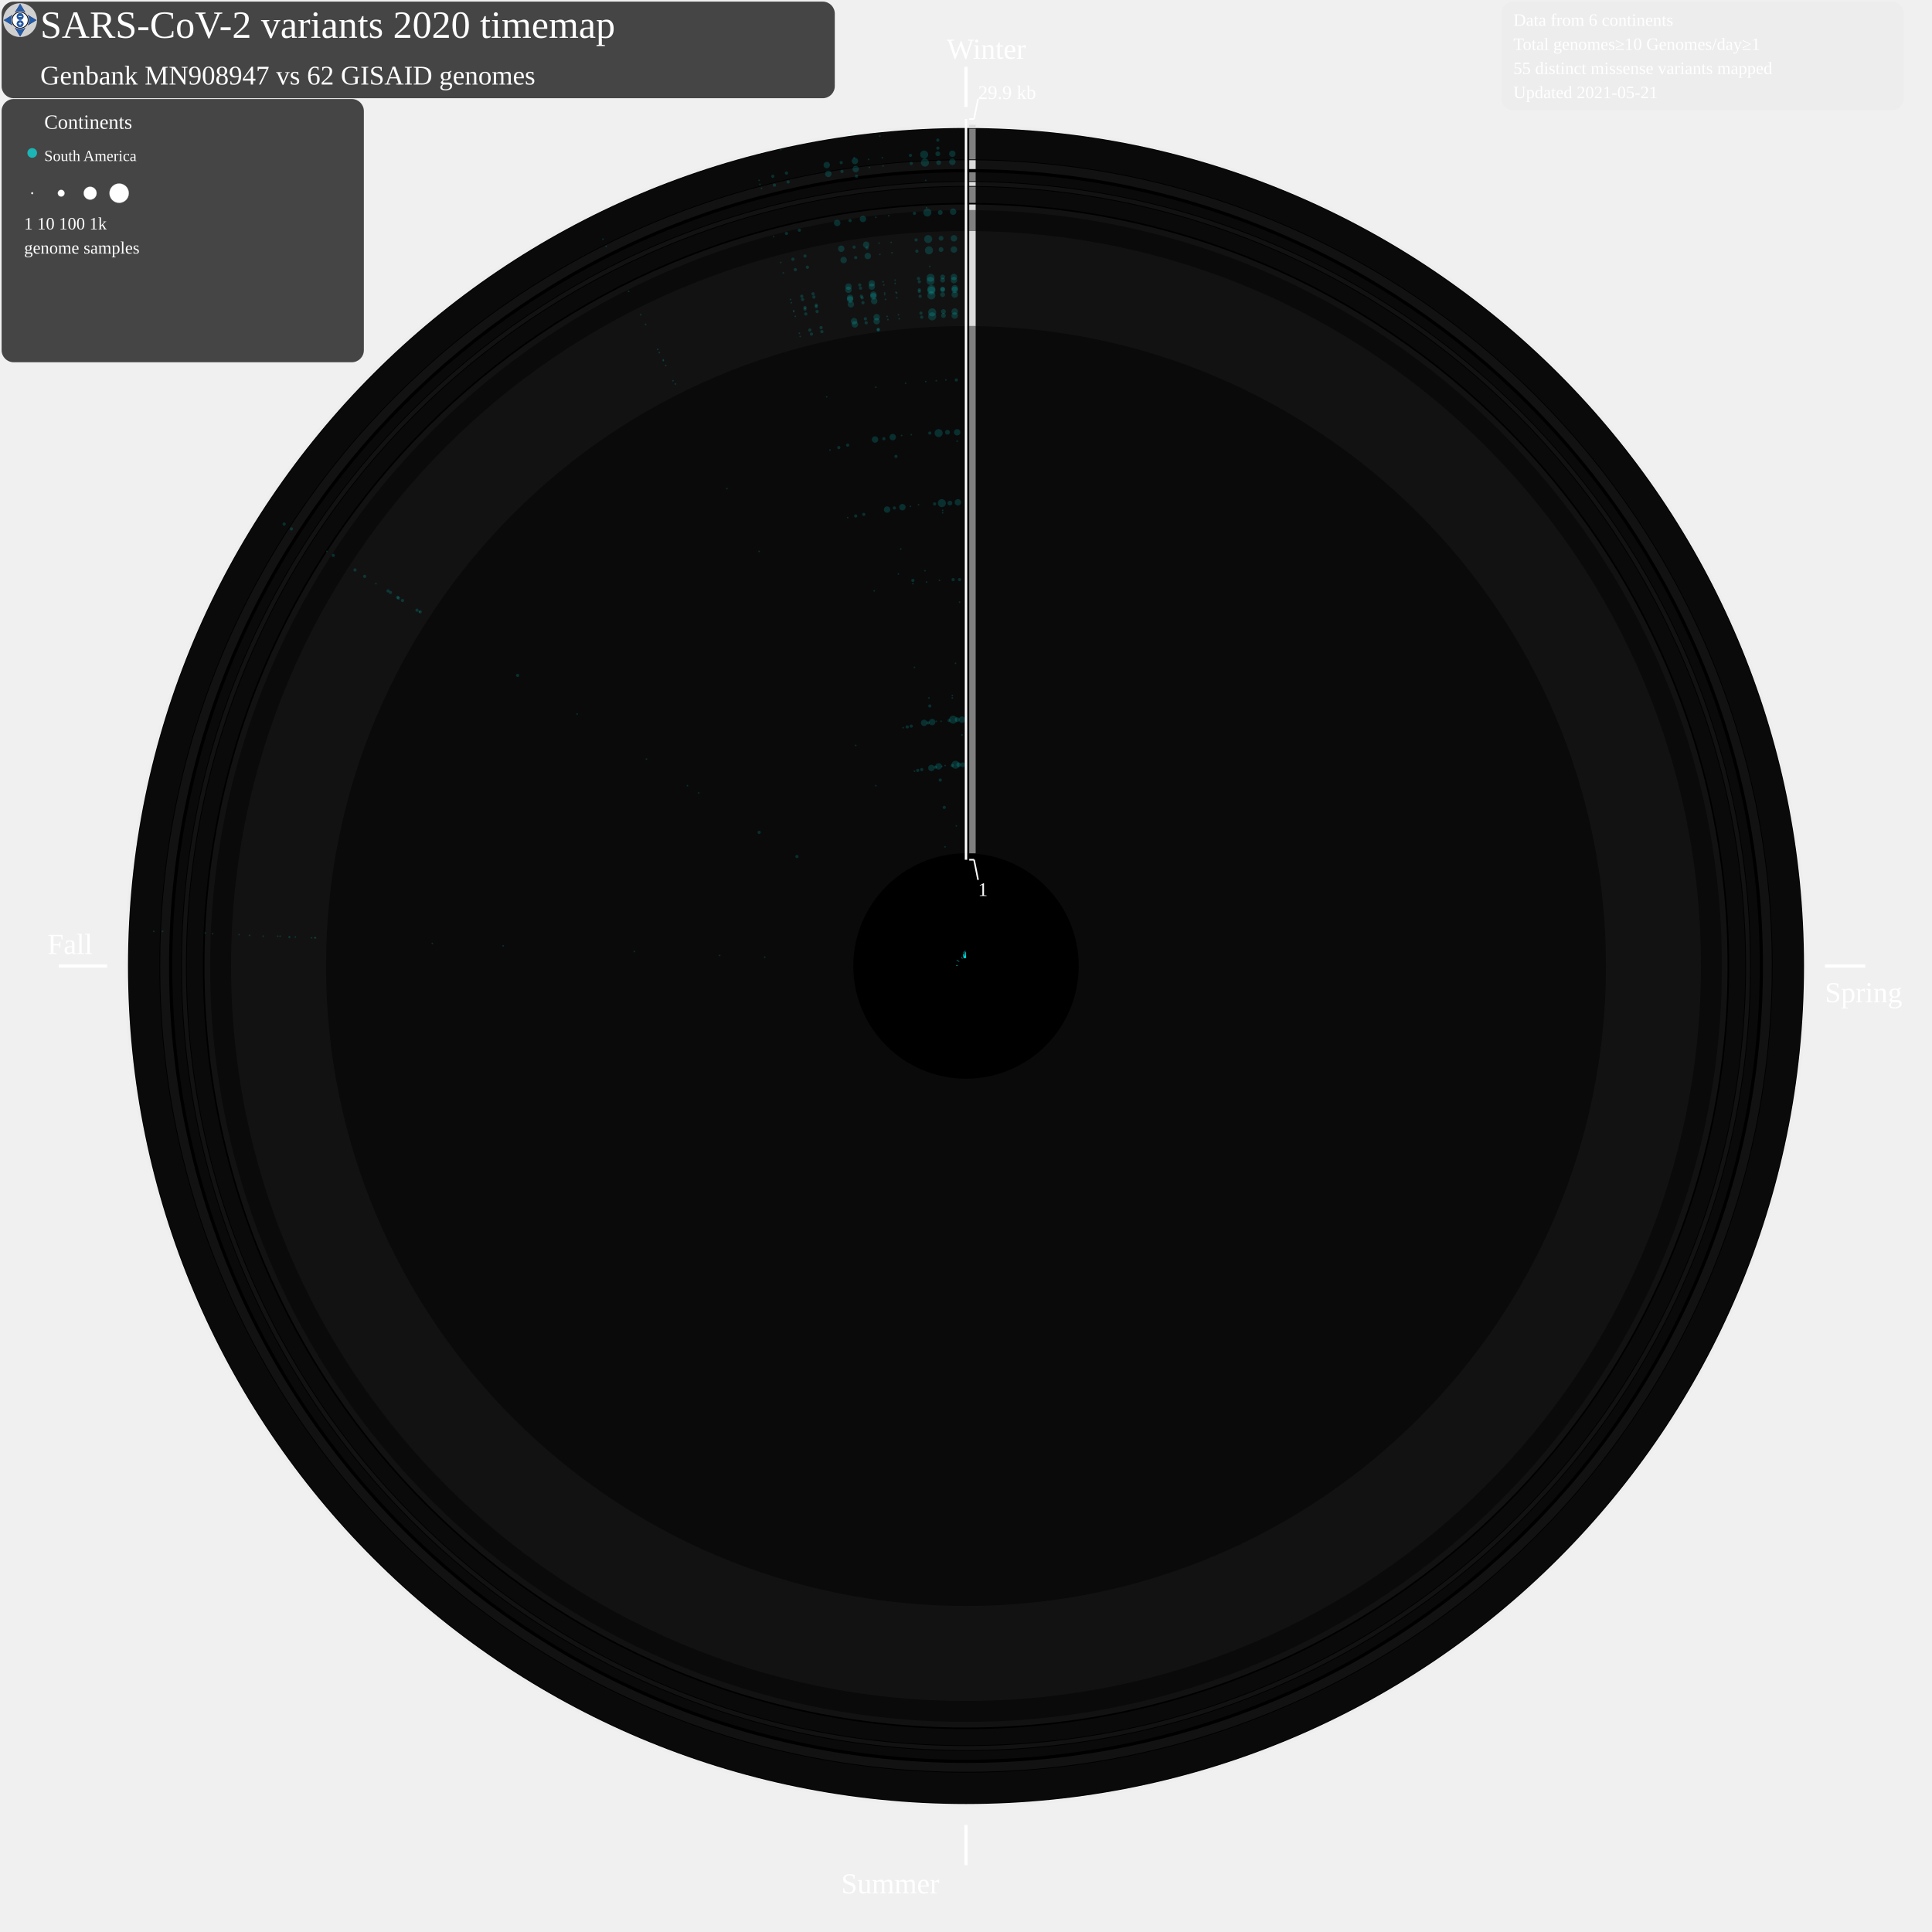
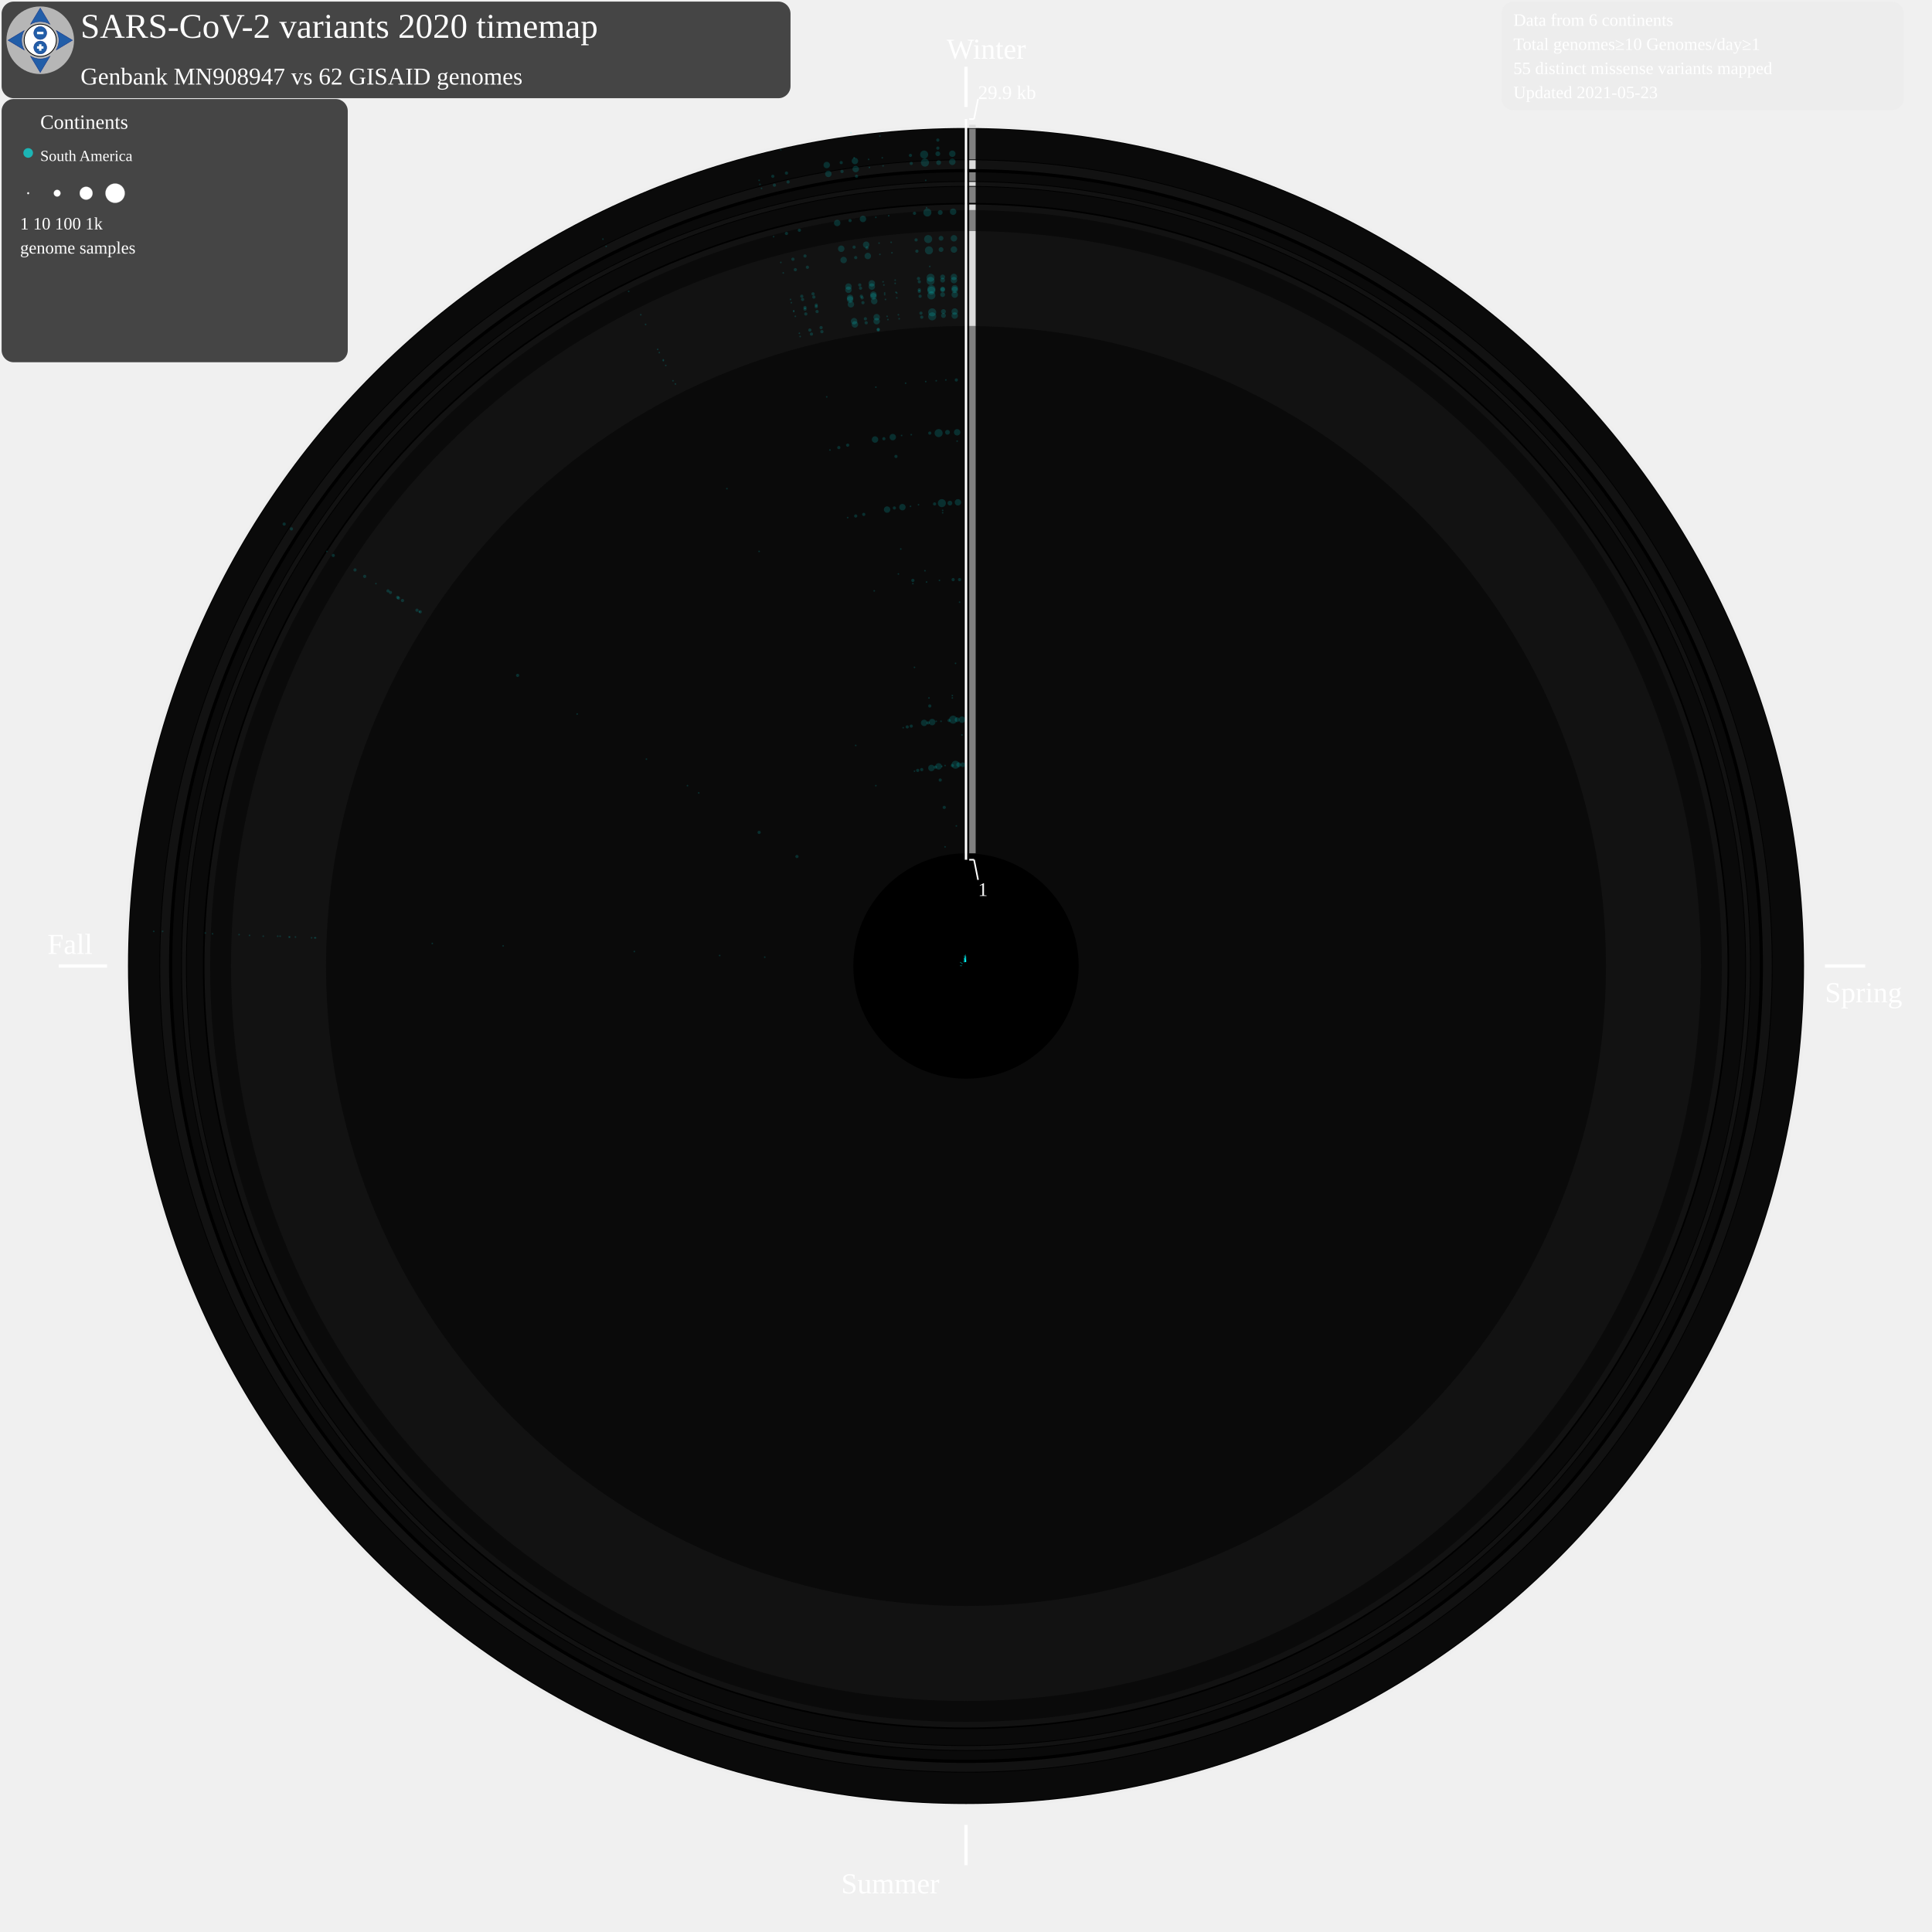
<svg xmlns="http://www.w3.org/2000/svg" width="2400" height="2400" style="background-color:black" viewBox="0 0 2400 2400" id="map-svg">
  <defs>
    <style type="text/css">
	.sb {
	stroke-width:0.8;
	stroke-opacity:50%;
	}
	.compass {
	fill: #fff;
	stroke: #000;
	stroke-width: 1;
	}
	.button {
	fill: #225EA8;
	stroke: #0C2C84;
	stroke-width: 0.5;
	stroke-miterlimit:6;
	stroke-linecap: round;
	}
	.button:hover {
	stroke-width: 1;
	}
	.plus-minus {
	fill: #fff;
	pointer-events: none;
	}
	.cv {
	stroke: none;
	fill-opacity:0.15;
	}
	a:link, a:visited {
	cursor: pointer;
	}
	a:hover, a:active {
	outline: dotted 2px yellow;
	}
	g:hover, g:active {
	outline: dotted 2px yellow;
	}
+ 	.static {
+ 	cursor: not-allowed;
+ 	}
+ 	.draggable, .draggable-group {
+ 	cursor: pointer;
+ 	}
+ 	svg text {
+ 	cursor: default;
+ 	-webkit-user-select: none;
+ 	-moz-user-select: none;
+ 	-ms-user-select: none;
+ 	user-select: none;
+ 	}
	</style>
  </defs>
-   <text font-size="4.0em" x="50" y="47" fill="white">SARS-CoV-2 variants 2020 timemap</text>
-   <g id="matrix-group" transform="matrix(1 0 0 1 0 0)">
+   <text font-size="3.6em" x="100" y="47" fill="white">SARS-CoV-2 variants 2020 timemap</text>
+   <g id="matrix-group" transform="matrix(1 0 0 1 0 0)" class="draggable-group">
    <circle cx="1200" cy="1200" r="1045" style="fill:gainsboro;stroke:black;stroke-width:0;fill-opacity:0.085;" />
    <circle cx="1200" cy="1200" r="1041" style="fill:black;stroke:black;stroke-width:0;fill-opacity:1;" />
    <circle cx="1200" cy="1200" r="1040" style="fill:grey;stroke:black;stroke-width:0;fill-opacity:0.085;" />
    <circle cx="1200" cy="1200" r="1002" style="fill:black;stroke:black;stroke-width:0;fill-opacity:1;" />
    <circle cx="1200" cy="1200" r="1001" style="fill:gainsboro;stroke:black;stroke-width:0;fill-opacity:0.085;" />
    <circle cx="1200" cy="1200" r="990" style="fill:black;stroke:black;stroke-width:0;fill-opacity:1;" />
    <circle cx="1200" cy="1200" r="986" style="fill:grey;stroke:black;stroke-width:0;fill-opacity:0.085;" />
    <circle cx="1200" cy="1200" r="975" style="fill:black;stroke:black;stroke-width:0;fill-opacity:1;" />
    <circle cx="1200" cy="1200" r="974" style="fill:gainsboro;stroke:black;stroke-width:0;fill-opacity:0.085;" />
    <circle cx="1200" cy="1200" r="969" style="fill:black;stroke:black;stroke-width:0;fill-opacity:1;" />
    <circle cx="1200" cy="1200" r="968" style="fill:grey;stroke:black;stroke-width:0;fill-opacity:0.085;" />
    <circle cx="1200" cy="1200" r="948" style="fill:black;stroke:black;stroke-width:0;fill-opacity:1;" />
    <circle cx="1200" cy="1200" r="946" style="fill:gainsboro;stroke:black;stroke-width:0;fill-opacity:0.085;" />
    <circle cx="1200" cy="1200" r="939" style="fill:black;stroke:black;stroke-width:0;fill-opacity:1;" />
    <circle cx="1200" cy="1200" r="939" style="fill:grey;stroke:black;stroke-width:0;fill-opacity:0.085;" />
    <circle cx="1200" cy="1200" r="913" style="fill:black;stroke:black;stroke-width:0;fill-opacity:1;" />
    <circle cx="1200" cy="1200" r="913" style="fill:gainsboro;stroke:black;stroke-width:0;fill-opacity:0.085;" />
    <circle cx="1200" cy="1200" r="795" style="fill:black;stroke:black;stroke-width:0;fill-opacity:1;" />
    <circle cx="1200" cy="1200" r="795" style="fill:grey;stroke:black;stroke-width:0;fill-opacity:0.085;" />
    <circle cx="1200" cy="1200" r="140" style="fill:black;stroke:black;stroke-width:0;fill-opacity:1;" />
    <line x1="1200" y1="82.938" x2="1200" y2="132.938" style="stroke:white;stroke-width:4" />
    <text font-size="3.0em" x="1176" y="72.938" fill="white">Winter</text>
    <line x1="2267" y1="1200" x2="2317" y2="1200" style="stroke:white;stroke-width:4" />
    <text font-size="3.0em" x="2267" y="1245" fill="white">Spring</text>
    <line x1="1200" y1="2267" x2="1200" y2="2317" style="stroke:white;stroke-width:4" />
    <text font-size="3.0em" x="1045" y="2352" fill="white">Summer</text>
    <line x1="133" y1="1200" x2="73" y2="1200" style="stroke:white;stroke-width:4" />
    <text font-size="3.0em" x="59" y="1185" fill="white">Fall</text>
    <g>
      <line x1="1208" y1="1060" x2="1208" y2="405" style="stroke:grey;stroke-width:8" />
    </g>
    <g>
      <line x1="1208" y1="405" x2="1208" y2="287" style="stroke:gainsboro;stroke-width:8" />
    </g>
    <g>
      <line x1="1208" y1="287" x2="1208" y2="261" style="stroke:grey;stroke-width:8" />
    </g>
    <g>
      <line x1="1208" y1="261" x2="1208" y2="254" style="stroke:gainsboro;stroke-width:8" />
    </g>
    <g>
      <line x1="1208" y1="252" x2="1208" y2="232" style="stroke:grey;stroke-width:8" />
    </g>
    <g>
      <line x1="1208" y1="231" x2="1208" y2="226" style="stroke:gainsboro;stroke-width:8" />
    </g>
    <g>
      <line x1="1208" y1="225" x2="1208" y2="214" style="stroke:grey;stroke-width:8" />
    </g>
    <g>
      <line x1="1208" y1="210" x2="1208" y2="199" style="stroke:gainsboro;stroke-width:8" />
    </g>
    <g>
      <line x1="1208" y1="198" x2="1208" y2="160" style="stroke:grey;stroke-width:8" />
    </g>
    <g>
      <line x1="1208" y1="159" x2="1208" y2="155" style="stroke:gainsboro;stroke-width:8" />
    </g>
    <line x1="1200" y1="147.938" x2="1200" y2="1068" style="stroke:white;stroke-width:3" />
    <line x1="1204" y1="147.938" x2="1210" y2="147.938" style="stroke:white;stroke-width:2" />
    <line x1="1210" y1="147.938" x2="1215" y2="122.938" style="stroke:white;stroke-width:2" />
    <line x1="1204" y1="1068" x2="1210" y2="1068" style="stroke:white;stroke-width:2" />
    <line x1="1210" y1="1068" x2="1215" y2="1093" style="stroke:white;stroke-width:2" />
    <text font-size="2.0em" x="1215" y="122.938" fill="white">29.9 kb</text>
    <text font-size="2.0em" x="1215" y="1113" fill="white">1</text>
    <g>
-       <line x1="1190.0" y1="1199.6" x2="1187.6" y2="1199.5" style="stroke:cyan;" class="sb" />
+       <line x1="1195.0" y1="1199.8" x2="1192.6" y2="1199.7" style="stroke:cyan;" class="sb" />
    </g>
    <g>
      <circle cx="950" cy="1189" r="1" style="fill:cyan;" class="cv" />
    </g>
    <g>
      <circle cx="894" cy="1187" r="1" style="fill:cyan;" class="cv" />
    </g>
    <g>
      <circle cx="788" cy="1182" r="1" style="fill:cyan;" class="cv" />
    </g>
    <g>
      <circle cx="625" cy="1175" r="1" style="fill:cyan;" class="cv" />
    </g>
    <g>
      <circle cx="537" cy="1172" r="1" style="fill:cyan;" class="cv" />
    </g>
    <g>
      <circle cx="392" cy="1165" r="1" style="fill:cyan;" class="cv" />
    </g>
    <g>
      <circle cx="391" cy="1165" r="1" style="fill:cyan;" class="cv" />
    </g>
    <g>
      <circle cx="387" cy="1165" r="1" style="fill:cyan;" class="cv" />
    </g>
    <g>
      <circle cx="367" cy="1164" r="1" style="fill:cyan;" class="cv" />
    </g>
    <g>
      <circle cx="360" cy="1164" r="1" style="fill:cyan;" class="cv" />
    </g>
    <g>
      <circle cx="359" cy="1164" r="1" style="fill:cyan;" class="cv" />
    </g>
    <g>
      <circle cx="348" cy="1163" r="1" style="fill:cyan;" class="cv" />
    </g>
    <g>
      <circle cx="345" cy="1163" r="1" style="fill:cyan;" class="cv" />
    </g>
    <g>
      <circle cx="327" cy="1163" r="1" style="fill:cyan;" class="cv" />
    </g>
    <g>
      <circle cx="310" cy="1162" r="1" style="fill:cyan;" class="cv" />
    </g>
    <g>
      <circle cx="297" cy="1161" r="1" style="fill:cyan;" class="cv" />
    </g>
    <g>
      <circle cx="264" cy="1160" r="1" style="fill:cyan;" class="cv" />
    </g>
    <g>
      <circle cx="255" cy="1159" r="1" style="fill:cyan;" class="cv" />
    </g>
    <g>
      <circle cx="202" cy="1157" r="1" style="fill:cyan;" class="cv" />
    </g>
    <g>
      <circle cx="191" cy="1157" r="1" style="fill:cyan;" class="cv" />
    </g>
    <g>
-       <line x1="1191.6" y1="1194.6" x2="1188.4" y2="1192.5" style="stroke:cyan;" class="sb" />
+       <line x1="1195.8" y1="1197.3" x2="1192.6" y2="1195.2" style="stroke:cyan;" class="sb" />
    </g>
    <g>
      <circle cx="990" cy="1064" r="2" style="fill:cyan;" class="cv" />
    </g>
    <g>
      <circle cx="943" cy="1034" r="2" style="fill:cyan;" class="cv" />
    </g>
    <g>
      <circle cx="868" cy="985" r="1" style="fill:cyan;" class="cv" />
    </g>
    <g>
      <circle cx="854" cy="976" r="1" style="fill:cyan;" class="cv" />
    </g>
    <g>
      <circle cx="803" cy="943" r="1" style="fill:cyan;" class="cv" />
    </g>
    <g>
      <circle cx="717" cy="887" r="1" style="fill:cyan;" class="cv" />
    </g>
    <g>
      <circle cx="643" cy="839" r="2" style="fill:cyan;" class="cv" />
    </g>
    <g>
      <circle cx="522" cy="760" r="2" style="fill:cyan;" class="cv" />
    </g>
    <g>
      <circle cx="521" cy="760" r="1" style="fill:cyan;" class="cv" />
    </g>
    <g>
      <circle cx="518" cy="758" r="2" style="fill:cyan;" class="cv" />
    </g>
    <g>
      <circle cx="500" cy="746" r="2" style="fill:cyan;" class="cv" />
    </g>
    <g>
      <circle cx="495" cy="743" r="2" style="fill:cyan;" class="cv" />
    </g>
    <g>
      <circle cx="494" cy="742" r="2" style="fill:cyan;" class="cv" />
    </g>
    <g>
      <circle cx="485" cy="736" r="2" style="fill:cyan;" class="cv" />
    </g>
    <g>
      <circle cx="482" cy="734" r="2" style="fill:cyan;" class="cv" />
    </g>
    <g>
      <circle cx="467" cy="725" r="1" style="fill:cyan;" class="cv" />
    </g>
    <g>
      <circle cx="453" cy="716" r="2" style="fill:cyan;" class="cv" />
    </g>
    <g>
      <circle cx="441" cy="708" r="2" style="fill:cyan;" class="cv" />
    </g>
    <g>
      <circle cx="414" cy="690" r="2" style="fill:cyan;" class="cv" />
    </g>
    <g>
      <circle cx="406" cy="685" r="1" style="fill:cyan;" class="cv" />
    </g>
    <g>
      <circle cx="362" cy="657" r="2" style="fill:cyan;" class="cv" />
    </g>
    <g>
      <circle cx="353" cy="651" r="2" style="fill:cyan;" class="cv" />
    </g>
    <g>
-       <line x1="1195.5" y1="1191.1" x2="1194.5" y2="1188.9" style="stroke:cyan;" class="sb" />
+       <line x1="1197.8" y1="1195.5" x2="1196.7" y2="1193.4" style="stroke:cyan;" class="sb" />
    </g>
    <g>
      <circle cx="1088" cy="976" r="1" style="fill:cyan;" class="cv" />
    </g>
    <g>
      <circle cx="1063" cy="926" r="1" style="fill:cyan;" class="cv" />
    </g>
    <g>
      <circle cx="943" cy="685" r="1" style="fill:cyan;" class="cv" />
    </g>
    <g>
      <circle cx="903" cy="607" r="1" style="fill:cyan;" class="cv" />
    </g>
    <g>
      <circle cx="839" cy="477" r="1" style="fill:cyan;" class="cv" />
    </g>
    <g>
      <circle cx="836" cy="473" r="1" style="fill:cyan;" class="cv" />
    </g>
    <g>
      <circle cx="827" cy="454" r="1" style="fill:cyan;" class="cv" />
    </g>
    <g>
      <circle cx="824" cy="448" r="1" style="fill:cyan;" class="cv" />
    </g>
    <g>
      <circle cx="824" cy="447" r="1" style="fill:cyan;" class="cv" />
    </g>
    <g>
      <circle cx="819" cy="438" r="1" style="fill:cyan;" class="cv" />
    </g>
    <g>
      <circle cx="817" cy="434" r="1" style="fill:cyan;" class="cv" />
    </g>
    <g>
      <circle cx="802" cy="403" r="1" style="fill:cyan;" class="cv" />
    </g>
    <g>
      <circle cx="796" cy="391" r="1" style="fill:cyan;" class="cv" />
    </g>
    <g>
      <circle cx="781" cy="362" r="1" style="fill:cyan;" class="cv" />
    </g>
    <g>
      <circle cx="753" cy="306" r="1" style="fill:cyan;" class="cv" />
    </g>
    <g>
      <circle cx="749" cy="297" r="1" style="fill:cyan;" class="cv" />
    </g>
    <g>
-       <line x1="1197.5" y1="1190.3" x2="1196.8" y2="1188.0" style="stroke:cyan;" class="sb" />
+       <line x1="1198.7" y1="1195.2" x2="1198.1" y2="1192.8" style="stroke:cyan;" class="sb" />
    </g>
    <g>
      <circle cx="1136" cy="958" r="1" style="fill:cyan;" class="cv" />
    </g>
    <g>
      <circle cx="1122" cy="904" r="1" style="fill:cyan;" class="cv" />
    </g>
    <g>
      <circle cx="1053" cy="643" r="1" style="fill:cyan;" class="cv" />
    </g>
    <g>
      <circle cx="1031" cy="559" r="1" style="fill:cyan;" class="cv" />
    </g>
    <g>
      <circle cx="994" cy="418" r="1" style="fill:cyan;" class="cv" />
    </g>
    <g>
      <circle cx="993" cy="414" r="1" style="fill:cyan;" class="cv" />
    </g>
    <g>
      <circle cx="988" cy="393" r="1" style="fill:cyan;" class="cv" />
    </g>
    <g>
      <circle cx="986" cy="387" r="1" style="fill:cyan;" class="cv" />
    </g>
    <g>
      <circle cx="986" cy="386" r="1" style="fill:cyan;" class="cv" />
    </g>
    <g>
      <circle cx="983" cy="376" r="1" style="fill:cyan;" class="cv" />
    </g>
    <g>
      <circle cx="982" cy="372" r="1" style="fill:cyan;" class="cv" />
    </g>
    <g>
      <circle cx="973" cy="339" r="1" style="fill:cyan;" class="cv" />
    </g>
    <g>
      <circle cx="970" cy="326" r="1" style="fill:cyan;" class="cv" />
    </g>
    <g>
      <circle cx="961" cy="294" r="1" style="fill:cyan;" class="cv" />
    </g>
    <g>
      <circle cx="946" cy="234" r="1" style="fill:cyan;" class="cv" />
    </g>
    <g>
      <circle cx="944" cy="229" r="1" style="fill:cyan;" class="cv" />
    </g>
    <g>
      <circle cx="943" cy="224" r="1" style="fill:cyan;" class="cv" />
    </g>
    <g>
-       <line x1="1197.6" y1="1190.3" x2="1196.5" y2="1185.6" style="stroke:cyan;" class="sb" />
+       <line x1="1198.8" y1="1195.1" x2="1197.7" y2="1190.5" style="stroke:cyan;" class="sb" />
    </g>
    <g>
      <circle cx="1140" cy="957" r="2" style="fill:cyan;" class="cv" />
    </g>
    <g>
      <circle cx="1127" cy="903" r="2" style="fill:cyan;" class="cv" />
    </g>
    <g>
      <circle cx="1086" cy="734" r="1" style="fill:cyan;" class="cv" />
    </g>
    <g>
      <circle cx="1063" cy="641" r="2" style="fill:cyan;" class="cv" />
    </g>
    <g>
      <circle cx="1042" cy="556" r="2" style="fill:cyan;" class="cv" />
    </g>
    <g>
      <circle cx="1027" cy="493" r="1" style="fill:cyan;" class="cv" />
    </g>
    <g>
      <circle cx="1008" cy="415" r="2" style="fill:cyan;" class="cv" />
    </g>
    <g>
      <circle cx="1006" cy="410" r="2" style="fill:cyan;" class="cv" />
    </g>
    <g>
      <circle cx="1001" cy="390" r="2" style="fill:cyan;" class="cv" />
    </g>
    <g>
      <circle cx="1000" cy="384" r="2" style="fill:cyan;" class="cv" />
    </g>
    <g>
      <circle cx="1000" cy="382" r="2" style="fill:cyan;" class="cv" />
    </g>
    <g>
      <circle cx="997" cy="372" r="2" style="fill:cyan;" class="cv" />
    </g>
    <g>
      <circle cx="996" cy="368" r="2" style="fill:cyan;" class="cv" />
    </g>
    <g>
      <circle cx="988" cy="335" r="2" style="fill:cyan;" class="cv" />
    </g>
    <g>
      <circle cx="985" cy="322" r="2" style="fill:cyan;" class="cv" />
    </g>
    <g>
      <circle cx="977" cy="290" r="2" style="fill:cyan;" class="cv" />
    </g>
    <g>
      <circle cx="962" cy="230" r="2" style="fill:cyan;" class="cv" />
    </g>
    <g>
      <circle cx="960" cy="219" r="2" style="fill:cyan;" class="cv" />
    </g>
    <g>
-       <line x1="1197.8" y1="1190.2" x2="1196.7" y2="1185.6" style="stroke:cyan;" class="sb" />
+       <line x1="1198.9" y1="1195.1" x2="1197.8" y2="1190.4" style="stroke:cyan;" class="sb" />
    </g>
    <g>
      <circle cx="1145" cy="956" r="2" style="fill:cyan;" class="cv" />
    </g>
    <g>
      <circle cx="1132" cy="902" r="2" style="fill:cyan;" class="cv" />
    </g>
    <g>
      <circle cx="1073" cy="639" r="2" style="fill:cyan;" class="cv" />
    </g>
    <g>
      <circle cx="1053" cy="553" r="2" style="fill:cyan;" class="cv" />
    </g>
    <g>
      <circle cx="1021" cy="412" r="2" style="fill:cyan;" class="cv" />
    </g>
    <g>
      <circle cx="1020" cy="407" r="2" style="fill:cyan;" class="cv" />
    </g>
    <g>
      <circle cx="1015" cy="387" r="2" style="fill:cyan;" class="cv" />
    </g>
    <g>
      <circle cx="1014" cy="381" r="2" style="fill:cyan;" class="cv" />
    </g>
    <g>
      <circle cx="1014" cy="379" r="2" style="fill:cyan;" class="cv" />
    </g>
    <g>
      <circle cx="1011" cy="369" r="2" style="fill:cyan;" class="cv" />
    </g>
    <g>
      <circle cx="1010" cy="365" r="2" style="fill:cyan;" class="cv" />
    </g>
    <g>
      <circle cx="1003" cy="332" r="2" style="fill:cyan;" class="cv" />
    </g>
    <g>
      <circle cx="1000" cy="318" r="2" style="fill:cyan;" class="cv" />
    </g>
    <g>
      <circle cx="993" cy="286" r="2" style="fill:cyan;" class="cv" />
    </g>
    <g>
      <circle cx="979" cy="226" r="2" style="fill:cyan;" class="cv" />
    </g>
    <g>
      <circle cx="977" cy="215" r="2" style="fill:cyan;" class="cv" />
    </g>
    <g>
      <circle cx="970" cy="186" r="1" style="fill:cyan;" class="cv" />
    </g>
    <g>
-       <line x1="1198.3" y1="1190.1" x2="1197.1" y2="1183.0" style="stroke:cyan;" class="sb" />
+       <line x1="1199.1" y1="1195.1" x2="1197.9" y2="1188.0" style="stroke:cyan;" class="sb" />
    </g>
    <g>
      <circle cx="1174" cy="1052" r="1" style="fill:cyan;" class="cv" />
    </g>
    <g>
      <circle cx="1157" cy="954" r="4" style="fill:cyan;" class="cv" />
    </g>
    <g>
      <circle cx="1148" cy="898" r="4" style="fill:cyan;" class="cv" />
    </g>
    <g>
      <circle cx="1136" cy="829" r="1" style="fill:cyan;" class="cv" />
    </g>
    <g>
      <circle cx="1116" cy="713" r="1" style="fill:cyan;" class="cv" />
    </g>
    <g>
      <circle cx="1102" cy="633" r="4" style="fill:cyan;" class="cv" />
    </g>
    <g>
      <circle cx="1087" cy="546" r="4" style="fill:cyan;" class="cv" />
    </g>
    <g>
      <circle cx="1062" cy="403" r="4" style="fill:cyan;" class="cv" />
    </g>
    <g>
      <circle cx="1061" cy="399" r="4" style="fill:cyan;" class="cv" />
    </g>
    <g>
      <circle cx="1057" cy="378" r="4" style="fill:cyan;" class="cv" />
    </g>
    <g>
      <circle cx="1056" cy="372" r="4" style="fill:cyan;" class="cv" />
    </g>
    <g>
      <circle cx="1056" cy="370" r="4" style="fill:cyan;" class="cv" />
    </g>
    <g>
      <circle cx="1054" cy="360" r="4" style="fill:cyan;" class="cv" />
    </g>
    <g>
      <circle cx="1054" cy="356" r="4" style="fill:cyan;" class="cv" />
    </g>
    <g>
      <circle cx="1048" cy="323" r="4" style="fill:cyan;" class="cv" />
    </g>
    <g>
      <circle cx="1045" cy="309" r="4" style="fill:cyan;" class="cv" />
    </g>
    <g>
      <circle cx="1040" cy="277" r="4" style="fill:cyan;" class="cv" />
    </g>
    <g>
      <circle cx="1029" cy="216" r="4" style="fill:cyan;" class="cv" />
    </g>
    <g>
      <circle cx="1027" cy="205" r="4" style="fill:cyan;" class="cv" />
    </g>
    <g>
-       <line x1="1198.5" y1="1190.1" x2="1197.7" y2="1185.4" style="stroke:cyan;" class="sb" />
+       <line x1="1199.2" y1="1195.1" x2="1198.5" y2="1190.3" style="stroke:cyan;" class="sb" />
    </g>
    <g>
      <circle cx="1162" cy="953" r="2" style="fill:cyan;" class="cv" />
    </g>
    <g>
      <circle cx="1153" cy="898" r="2" style="fill:cyan;" class="cv" />
    </g>
    <g>
      <circle cx="1119" cy="682" r="1" style="fill:cyan;" class="cv" />
    </g>
    <g>
      <circle cx="1111" cy="631" r="2" style="fill:cyan;" class="cv" />
    </g>
    <g>
      <circle cx="1098" cy="545" r="2" style="fill:cyan;" class="cv" />
    </g>
    <g>
      <circle cx="1088" cy="481" r="1" style="fill:cyan;" class="cv" />
    </g>
    <g>
      <circle cx="1076" cy="401" r="2" style="fill:cyan;" class="cv" />
    </g>
    <g>
      <circle cx="1075" cy="396" r="2" style="fill:cyan;" class="cv" />
    </g>
    <g>
      <circle cx="1072" cy="376" r="2" style="fill:cyan;" class="cv" />
    </g>
    <g>
      <circle cx="1071" cy="370" r="2" style="fill:cyan;" class="cv" />
    </g>
    <g>
      <circle cx="1070" cy="368" r="2" style="fill:cyan;" class="cv" />
    </g>
    <g>
      <circle cx="1069" cy="358" r="2" style="fill:cyan;" class="cv" />
    </g>
    <g>
      <circle cx="1068" cy="354" r="2" style="fill:cyan;" class="cv" />
    </g>
    <g>
      <circle cx="1063" cy="320" r="2" style="fill:cyan;" class="cv" />
    </g>
    <g>
      <circle cx="1061" cy="307" r="2" style="fill:cyan;" class="cv" />
    </g>
    <g>
      <circle cx="1056" cy="274" r="2" style="fill:cyan;" class="cv" />
    </g>
    <g>
      <circle cx="1046" cy="213" r="2" style="fill:cyan;" class="cv" />
    </g>
    <g>
      <circle cx="1045" cy="202" r="2" style="fill:cyan;" class="cv" />
    </g>
    <g>
-       <line x1="1198.6" y1="1190.1" x2="1197.4" y2="1181.5" style="stroke:cyan;" class="sb" />
+       <line x1="1199.3" y1="1195.0" x2="1198.1" y2="1186.5" style="stroke:cyan;" class="sb" />
    </g>
    <g>
      <circle cx="1173" cy="1003" r="2" style="fill:cyan;" class="cv" />
    </g>
    <g>
      <circle cx="1168" cy="969" r="2" style="fill:cyan;" class="cv" />
    </g>
    <g>
      <circle cx="1166" cy="952" r="4" style="fill:cyan;" class="cv" />
    </g>
    <g>
      <circle cx="1158" cy="897" r="4" style="fill:cyan;" class="cv" />
    </g>
    <g>
      <circle cx="1155" cy="877" r="2" style="fill:cyan;" class="cv" />
    </g>
    <g>
      <circle cx="1154" cy="867" r="1" style="fill:cyan;" class="cv" />
    </g>
    <g>
      <circle cx="1134" cy="725" r="1" style="fill:cyan;" class="cv" />
    </g>
    <g>
      <circle cx="1134" cy="721" r="2" style="fill:cyan;" class="cv" />
    </g>
    <g>
      <circle cx="1121" cy="630" r="4" style="fill:cyan;" class="cv" />
    </g>
    <g>
      <circle cx="1113" cy="567" r="2" style="fill:cyan;" class="cv" />
    </g>
    <g>
      <circle cx="1109" cy="543" r="4" style="fill:cyan;" class="cv" />
    </g>
    <g>
      <circle cx="1091" cy="410" r="2" style="fill:cyan;" class="cv" />
    </g>
    <g>
      <circle cx="1091" cy="409" r="2" style="fill:cyan;" class="cv" />
    </g>
    <g>
      <circle cx="1089" cy="399" r="4" style="fill:cyan;" class="cv" />
    </g>
    <g>
      <circle cx="1089" cy="394" r="4" style="fill:cyan;" class="cv" />
    </g>
    <g>
      <circle cx="1086" cy="374" r="4" style="fill:cyan;" class="cv" />
    </g>
    <g>
      <circle cx="1085" cy="368" r="4" style="fill:cyan;" class="cv" />
    </g>
    <g>
      <circle cx="1085" cy="366" r="4" style="fill:cyan;" class="cv" />
    </g>
    <g>
      <circle cx="1083" cy="356" r="4" style="fill:cyan;" class="cv" />
    </g>
    <g>
      <circle cx="1083" cy="352" r="4" style="fill:cyan;" class="cv" />
    </g>
    <g>
      <circle cx="1078" cy="318" r="4" style="fill:cyan;" class="cv" />
    </g>
    <g>
      <circle cx="1077" cy="308" r="2" style="fill:cyan;" class="cv" />
    </g>
    <g>
      <circle cx="1076" cy="304" r="4" style="fill:cyan;" class="cv" />
    </g>
    <g>
      <circle cx="1072" cy="272" r="4" style="fill:cyan;" class="cv" />
    </g>
    <g>
      <circle cx="1064" cy="219" r="2" style="fill:cyan;" class="cv" />
    </g>
    <g>
      <circle cx="1063" cy="210" r="4" style="fill:cyan;" class="cv" />
    </g>
    <g>
      <circle cx="1062" cy="200" r="4" style="fill:cyan;" class="cv" />
    </g>
    <g>
      <circle cx="1061" cy="196" r="1" style="fill:cyan;" class="cv" />
    </g>
    <g>
      <circle cx="1057" cy="165" r="1" style="fill:cyan;" class="cv" />
    </g>
    <g>
-       <line x1="1198.8" y1="1190.1" x2="1198.5" y2="1187.7" style="stroke:cyan;" class="sb" />
+       <line x1="1199.4" y1="1195.0" x2="1199.1" y2="1192.6" style="stroke:cyan;" class="sb" />
    </g>
    <g>
      <circle cx="1170" cy="952" r="1" style="fill:cyan;" class="cv" />
    </g>
    <g>
      <circle cx="1163" cy="896" r="1" style="fill:cyan;" class="cv" />
    </g>
    <g>
      <circle cx="1131" cy="629" r="1" style="fill:cyan;" class="cv" />
    </g>
    <g>
      <circle cx="1120" cy="541" r="1" style="fill:cyan;" class="cv" />
    </g>
    <g>
      <circle cx="1103" cy="397" r="1" style="fill:cyan;" class="cv" />
    </g>
    <g>
      <circle cx="1102" cy="393" r="1" style="fill:cyan;" class="cv" />
    </g>
    <g>
      <circle cx="1100" cy="372" r="1" style="fill:cyan;" class="cv" />
    </g>
    <g>
      <circle cx="1099" cy="366" r="1" style="fill:cyan;" class="cv" />
    </g>
    <g>
      <circle cx="1099" cy="364" r="1" style="fill:cyan;" class="cv" />
    </g>
    <g>
      <circle cx="1098" cy="354" r="1" style="fill:cyan;" class="cv" />
    </g>
    <g>
      <circle cx="1097" cy="350" r="1" style="fill:cyan;" class="cv" />
    </g>
    <g>
      <circle cx="1093" cy="316" r="1" style="fill:cyan;" class="cv" />
    </g>
    <g>
      <circle cx="1092" cy="302" r="1" style="fill:cyan;" class="cv" />
    </g>
    <g>
      <circle cx="1088" cy="270" r="1" style="fill:cyan;" class="cv" />
    </g>
    <g>
      <circle cx="1080" cy="208" r="1" style="fill:cyan;" class="cv" />
    </g>
    <g>
      <circle cx="1079" cy="198" r="1" style="fill:cyan;" class="cv" />
    </g>
    <g>
-       <line x1="1199.0" y1="1190.1" x2="1198.7" y2="1187.7" style="stroke:cyan;" class="sb" />
+       <line x1="1199.5" y1="1195.0" x2="1199.2" y2="1192.6" style="stroke:cyan;" class="sb" />
    </g>
    <g>
      <circle cx="1174" cy="951" r="1" style="fill:cyan;" class="cv" />
    </g>
    <g>
      <circle cx="1169" cy="896" r="1" style="fill:cyan;" class="cv" />
    </g>
    <g>
      <circle cx="1151" cy="723" r="1" style="fill:cyan;" class="cv" />
    </g>
    <g>
      <circle cx="1149" cy="709" r="1" style="fill:cyan;" class="cv" />
    </g>
    <g>
      <circle cx="1141" cy="627" r="1" style="fill:cyan;" class="cv" />
    </g>
    <g>
      <circle cx="1132" cy="540" r="1" style="fill:cyan;" class="cv" />
    </g>
    <g>
      <circle cx="1125" cy="476" r="1" style="fill:cyan;" class="cv" />
    </g>
    <g>
      <circle cx="1117" cy="396" r="1" style="fill:cyan;" class="cv" />
    </g>
    <g>
      <circle cx="1116" cy="391" r="1" style="fill:cyan;" class="cv" />
    </g>
    <g>
      <circle cx="1114" cy="370" r="1" style="fill:cyan;" class="cv" />
    </g>
    <g>
      <circle cx="1114" cy="364" r="1" style="fill:cyan;" class="cv" />
    </g>
    <g>
      <circle cx="1113" cy="363" r="1" style="fill:cyan;" class="cv" />
    </g>
    <g>
      <circle cx="1112" cy="352" r="1" style="fill:cyan;" class="cv" />
    </g>
    <g>
      <circle cx="1112" cy="348" r="1" style="fill:cyan;" class="cv" />
    </g>
    <g>
      <circle cx="1108" cy="314" r="1" style="fill:cyan;" class="cv" />
    </g>
    <g>
      <circle cx="1107" cy="301" r="1" style="fill:cyan;" class="cv" />
    </g>
    <g>
      <circle cx="1104" cy="268" r="1" style="fill:cyan;" class="cv" />
    </g>
    <g>
      <circle cx="1097" cy="206" r="1" style="fill:cyan;" class="cv" />
    </g>
    <g>
      <circle cx="1096" cy="196" r="1" style="fill:cyan;" class="cv" />
    </g>
    <g>
      <circle cx="1093" cy="169" r="1" style="fill:cyan;" class="cv" />
    </g>
    <g>
-       <line x1="1199.3" y1="1190.0" x2="1199.1" y2="1186.2" style="stroke:cyan;" class="sb" />
+       <line x1="1199.7" y1="1195.0" x2="1199.4" y2="1191.2" style="stroke:cyan;" class="sb" />
    </g>
    <g>
      <circle cx="1188" cy="1026" r="1" style="fill:cyan;" class="cv" />
    </g>
    <g>
      <circle cx="1183" cy="951" r="2" style="fill:cyan;" class="cv" />
    </g>
    <g>
      <circle cx="1179" cy="895" r="2" style="fill:cyan;" class="cv" />
    </g>
    <g>
      <circle cx="1167" cy="721" r="1" style="fill:cyan;" class="cv" />
    </g>
    <g>
      <circle cx="1161" cy="626" r="2" style="fill:cyan;" class="cv" />
    </g>
    <g>
      <circle cx="1155" cy="538" r="2" style="fill:cyan;" class="cv" />
    </g>
    <g>
      <circle cx="1150" cy="474" r="1" style="fill:cyan;" class="cv" />
    </g>
    <g>
      <circle cx="1145" cy="394" r="2" style="fill:cyan;" class="cv" />
    </g>
    <g>
      <circle cx="1144" cy="389" r="2" style="fill:cyan;" class="cv" />
    </g>
    <g>
      <circle cx="1143" cy="368" r="2" style="fill:cyan;" class="cv" />
    </g>
    <g>
      <circle cx="1142" cy="362" r="2" style="fill:cyan;" class="cv" />
    </g>
    <g>
      <circle cx="1142" cy="360" r="2" style="fill:cyan;" class="cv" />
    </g>
    <g>
      <circle cx="1142" cy="350" r="2" style="fill:cyan;" class="cv" />
    </g>
    <g>
      <circle cx="1141" cy="346" r="2" style="fill:cyan;" class="cv" />
    </g>
    <g>
      <circle cx="1139" cy="312" r="2" style="fill:cyan;" class="cv" />
    </g>
    <g>
      <circle cx="1138" cy="298" r="2" style="fill:cyan;" class="cv" />
    </g>
    <g>
      <circle cx="1136" cy="265" r="2" style="fill:cyan;" class="cv" />
    </g>
    <g>
      <circle cx="1132" cy="203" r="2" style="fill:cyan;" class="cv" />
    </g>
    <g>
      <circle cx="1131" cy="193" r="2" style="fill:cyan;" class="cv" />
    </g>
    <g>
-       <line x1="1199.5" y1="1190.0" x2="1199.0" y2="1180.9" style="stroke:cyan;" class="sb" />
+       <line x1="1199.7" y1="1195.0" x2="1199.3" y2="1185.8" style="stroke:cyan;" class="sb" />
    </g>
    <g>
      <circle cx="1187" cy="950" r="5" style="fill:cyan;" class="cv" />
    </g>
    <g>
      <circle cx="1184" cy="894" r="5" style="fill:cyan;" class="cv" />
    </g>
    <g>
      <circle cx="1183" cy="867" r="1" style="fill:cyan;" class="cv" />
    </g>
    <g>
      <circle cx="1183" cy="864" r="1" style="fill:cyan;" class="cv" />
    </g>
    <g>
      <circle cx="1171" cy="637" r="1" style="fill:cyan;" class="cv" />
    </g>
    <g>
      <circle cx="1171" cy="634" r="1" style="fill:cyan;" class="cv" />
    </g>
    <g>
      <circle cx="1170" cy="625" r="5" style="fill:cyan;" class="cv" />
    </g>
    <g>
      <circle cx="1166" cy="538" r="5" style="fill:cyan;" class="cv" />
    </g>
    <g>
      <circle cx="1163" cy="473" r="1" style="fill:cyan;" class="cv" />
    </g>
    <g>
      <circle cx="1158" cy="393" r="5" style="fill:cyan;" class="cv" />
    </g>
    <g>
      <circle cx="1158" cy="388" r="5" style="fill:cyan;" class="cv" />
    </g>
    <g>
      <circle cx="1157" cy="367" r="5" style="fill:cyan;" class="cv" />
    </g>
    <g>
      <circle cx="1157" cy="361" r="5" style="fill:cyan;" class="cv" />
    </g>
    <g>
      <circle cx="1157" cy="359" r="5" style="fill:cyan;" class="cv" />
    </g>
    <g>
      <circle cx="1156" cy="349" r="5" style="fill:cyan;" class="cv" />
    </g>
    <g>
      <circle cx="1156" cy="345" r="5" style="fill:cyan;" class="cv" />
    </g>
    <g>
      <circle cx="1155" cy="331" r="1" style="fill:cyan;" class="cv" />
    </g>
    <g>
      <circle cx="1154" cy="311" r="5" style="fill:cyan;" class="cv" />
    </g>
    <g>
      <circle cx="1153" cy="297" r="5" style="fill:cyan;" class="cv" />
    </g>
    <g>
      <circle cx="1152" cy="264" r="5" style="fill:cyan;" class="cv" />
    </g>
    <g>
      <circle cx="1151" cy="258" r="1" style="fill:cyan;" class="cv" />
    </g>
    <g>
      <circle cx="1150" cy="224" r="1" style="fill:cyan;" class="cv" />
    </g>
    <g>
      <circle cx="1149" cy="202" r="5" style="fill:cyan;" class="cv" />
    </g>
    <g>
      <circle cx="1148" cy="192" r="5" style="fill:cyan;" class="cv" />
    </g>
    <g>
-       <line x1="1199.7" y1="1190.0" x2="1199.4" y2="1183.2" style="stroke:cyan;" class="sb" />
+       <line x1="1199.8" y1="1195.0" x2="1199.6" y2="1188.2" style="stroke:cyan;" class="sb" />
    </g>
    <g>
      <circle cx="1191" cy="950" r="3" style="fill:cyan;" class="cv" />
    </g>
    <g>
      <circle cx="1189" cy="894" r="3" style="fill:cyan;" class="cv" />
    </g>
    <g>
      <circle cx="1187" cy="824" r="1" style="fill:cyan;" class="cv" />
    </g>
    <g>
      <circle cx="1184" cy="720" r="2" style="fill:cyan;" class="cv" />
    </g>
    <g>
      <circle cx="1180" cy="625" r="3" style="fill:cyan;" class="cv" />
    </g>
    <g>
      <circle cx="1177" cy="537" r="3" style="fill:cyan;" class="cv" />
    </g>
    <g>
      <circle cx="1175" cy="472" r="1" style="fill:cyan;" class="cv" />
    </g>
    <g>
      <circle cx="1172" cy="392" r="3" style="fill:cyan;" class="cv" />
    </g>
    <g>
      <circle cx="1172" cy="387" r="3" style="fill:cyan;" class="cv" />
    </g>
    <g>
      <circle cx="1171" cy="366" r="3" style="fill:cyan;" class="cv" />
    </g>
    <g>
      <circle cx="1171" cy="360" r="3" style="fill:cyan;" class="cv" />
    </g>
    <g>
      <circle cx="1171" cy="359" r="3" style="fill:cyan;" class="cv" />
    </g>
    <g>
      <circle cx="1171" cy="348" r="3" style="fill:cyan;" class="cv" />
    </g>
    <g>
      <circle cx="1171" cy="344" r="3" style="fill:cyan;" class="cv" />
    </g>
    <g>
      <circle cx="1169" cy="310" r="3" style="fill:cyan;" class="cv" />
    </g>
    <g>
      <circle cx="1169" cy="296" r="3" style="fill:cyan;" class="cv" />
    </g>
    <g>
      <circle cx="1168" cy="264" r="3" style="fill:cyan;" class="cv" />
    </g>
    <g>
      <circle cx="1166" cy="202" r="3" style="fill:cyan;" class="cv" />
    </g>
    <g>
      <circle cx="1165" cy="191" r="3" style="fill:cyan;" class="cv" />
    </g>
    <g>
      <circle cx="1165" cy="184" r="2" style="fill:cyan;" class="cv" />
    </g>
    <g>
      <circle cx="1165" cy="174" r="2" style="fill:cyan;" class="cv" />
    </g>
    <g>
-       <line x1="1199.8" y1="1190.0" x2="1199.7" y2="1182.8" style="stroke:cyan;" class="sb" />
+       <line x1="1199.9" y1="1195.0" x2="1199.8" y2="1187.8" style="stroke:cyan;" class="sb" />
    </g>
    <g>
      <circle cx="1196" cy="950" r="3" style="fill:cyan;" class="cv" />
    </g>
    <g>
      <circle cx="1195" cy="913" r="1" style="fill:cyan;" class="cv" />
    </g>
    <g>
      <circle cx="1195" cy="894" r="4" style="fill:cyan;" class="cv" />
    </g>
    <g>
      <circle cx="1192" cy="748" r="1" style="fill:cyan;" class="cv" />
    </g>
    <g>
      <circle cx="1192" cy="720" r="2" style="fill:cyan;" class="cv" />
    </g>
    <g>
      <circle cx="1190" cy="624" r="4" style="fill:cyan;" class="cv" />
    </g>
    <g>
      <circle cx="1189" cy="548" r="1" style="fill:cyan;" class="cv" />
    </g>
    <g>
      <circle cx="1189" cy="537" r="4" style="fill:cyan;" class="cv" />
    </g>
    <g>
      <circle cx="1188" cy="472" r="2" style="fill:cyan;" class="cv" />
    </g>
    <g>
      <circle cx="1186" cy="392" r="4" style="fill:cyan;" class="cv" />
    </g>
    <g>
      <circle cx="1186" cy="387" r="4" style="fill:cyan;" class="cv" />
    </g>
    <g>
      <circle cx="1186" cy="366" r="4" style="fill:cyan;" class="cv" />
    </g>
    <g>
      <circle cx="1186" cy="360" r="4" style="fill:cyan;" class="cv" />
    </g>
    <g>
      <circle cx="1186" cy="358" r="4" style="fill:cyan;" class="cv" />
    </g>
    <g>
      <circle cx="1185" cy="348" r="4" style="fill:cyan;" class="cv" />
    </g>
    <g>
      <circle cx="1185" cy="344" r="4" style="fill:cyan;" class="cv" />
    </g>
    <g>
      <circle cx="1185" cy="310" r="4" style="fill:cyan;" class="cv" />
    </g>
    <g>
      <circle cx="1185" cy="296" r="4" style="fill:cyan;" class="cv" />
    </g>
    <g>
      <circle cx="1184" cy="263" r="4" style="fill:cyan;" class="cv" />
    </g>
    <g>
      <circle cx="1183" cy="201" r="4" style="fill:cyan;" class="cv" />
    </g>
    <g>
      <circle cx="1183" cy="191" r="4" style="fill:cyan;" class="cv" />
    </g>
  </g>
-   <rect x="2" y="2" width="1035" height="120" rx="15" style="fill:#1B1B1B;stroke-width:0;fill-opacity:0.8;" />
+   <rect x="2" y="2" width="980" height="120" rx="15" style="fill:#1B1B1B;stroke-width:0;fill-opacity:0.8;" />
  <a href="https://bcgsc.github.io/SARS2/">
-     <text font-size="4.0em" x="50" y="47" fill="white">SARS-CoV-2 variants 2020 timemap</text>
+     <text font-size="3.6em" x="100" y="47" fill="white">SARS-CoV-2 variants 2020 timemap</text>
  </a>
-   <text font-size="2.8em" x="50" y="105" fill="white">Genbank MN908947 vs 62 GISAID genomes</text>
-   <circle cx="25" cy="25" r="21" fill="white" opacity="0.75" />
-   <path class="button" d="M25 5 l6 10 a20 35 0 0 0 -12 0z" />
-   <path class="button" d="M5 25 l10 -6 a35 20 0 0 0 0 12z" />
-   <path class="button" d="M25 45 l6 -10 a20, 35 0 0,1 -12,0z" />
-   <path class="button" d="M45 25 l-10 -6 a35 20 0 0 1 0 12z" />
-   <circle class="compass" cx="25" cy="25" r="10" />
-   <circle class="button" cx="25" cy="20.5" r="4" />
-   <circle class="button" cx="25" cy="29.5" r="4" />
-   <rect class="plus-minus" x="23" y="20" width="4" height="1" />
-   <rect class="plus-minus" x="23" y="29" width="4" height="1" />
-   <rect class="plus-minus" x="24.5" y="27.5" width="1" height="4" />
-   <rect x="2" y="123" width="450" height="327" rx="15" style="fill:#1B1B1B;stroke-width:0;fill-opacity:0.8;" />
-   <text font-size="2.1em" x="55" y="160" fill="white">Continents</text>
-   <circle cx="40" cy="190" r="6" style="fill:cyan;stroke:black;stroke-width:0;fill-opacity:0.6;" />
-   <text font-size="1.6em" x="55" y="200" fill="white">South America</text>
-   <circle cx="40" cy="240" r="1.204" style="fill:white;stroke:lightgrey;stroke-width:0.2;" />
-   <circle cx="76" cy="240" r="4.166" style="fill:white;stroke:lightgrey;stroke-width:0.2;" />
-   <circle cx="112" cy="240" r="8.017" style="fill:white;stroke:lightgrey;stroke-width:0.2;" />
-   <circle cx="148" cy="240" r="12.002" style="fill:white;stroke:lightgrey;stroke-width:0.2;" />
-   <text font-size="1.8em" x="30" y="285" fill="white">1      10        100        1k</text>
-   <text font-size="1.8em" x="30" y="315" fill="white">genome samples</text>
+   <text font-size="2.5em" x="100" y="105" fill="white">Genbank MN908947 vs 62 GISAID genomes</text>
+   <circle cx="50" cy="50" r="42" fill="gainsboro" opacity="0.75" />
+   <path class="button" d="M50 10 l12   20 a40, 70 0 0,0 -24,  0z" />
+   <path class="button" d="M10 50 l20  -12 a70, 40 0 0,0   0, 24z" />
+   <path class="button" d="M50 90 l12  -20 a40, 70 0 0,1 -24,  0z" />
+   <path class="button" d="M90 50 l-20 -12 a70, 40 0 0,1   0, 24z" />
+   <circle class="compass" cx="50" cy="50" r="20" />
+   <circle class="button" cx="50" cy="41" r="8" />
+   <circle class="button" cx="50" cy="59" r="8" />
+   <rect class="plus-minus" x="46" y="39.5" width="8" height="3" />
+   <rect class="plus-minus" x="46" y="57.5" width="8" height="3" />
+   <rect class="plus-minus" x="48.5" y="55" width="3" height="8" />
+   <rect x="2" y="123" width="430" height="327" rx="15" style="fill:#1B1B1B;stroke-width:0;fill-opacity:0.8;" />
+   <text font-size="2.1em" x="50" y="160" fill="white">Continents</text>
+   <circle cx="35" cy="190" r="6" style="fill:cyan;stroke:black;stroke-width:0;fill-opacity:0.6;" />
+   <text font-size="1.6em" x="50" y="200" fill="white">South America</text>
+   <circle cx="35" cy="240" r="1.204" style="fill:white;stroke:lightgrey;stroke-width:0.2;" />
+   <circle cx="71" cy="240" r="4.166" style="fill:white;stroke:lightgrey;stroke-width:0.2;" />
+   <circle cx="107" cy="240" r="8.017" style="fill:white;stroke:lightgrey;stroke-width:0.2;" />
+   <circle cx="143" cy="240" r="12.002" style="fill:white;stroke:lightgrey;stroke-width:0.2;" />
+   <text font-size="1.8em" x="25" y="285" fill="white">1      10        100        1k</text>
+   <text font-size="1.8em" x="25" y="315" fill="white">genome samples</text>
  <rect x="1865" y="2" width="500" height="135" rx="15" style="fill:gainsboro;stroke-width:0;fill-opacity:0.15;" />
  <text font-size="1.8em" x="1880" y="32" fill="white">Data from 6 continents</text>
  <text font-size="1.8em" x="1880" y="62" fill="white">Total genomes≥10  Genomes/day≥1</text>
  <text font-size="1.8em" x="1880" y="92" fill="white">55 distinct missense variants mapped</text>
-   <text font-size="1.8em" x="1880" y="122" fill="white">Updated 2021-05-21</text>
+   <text font-size="1.8em" x="1880" y="122" fill="white">Updated 2021-05-23</text>
</svg>
